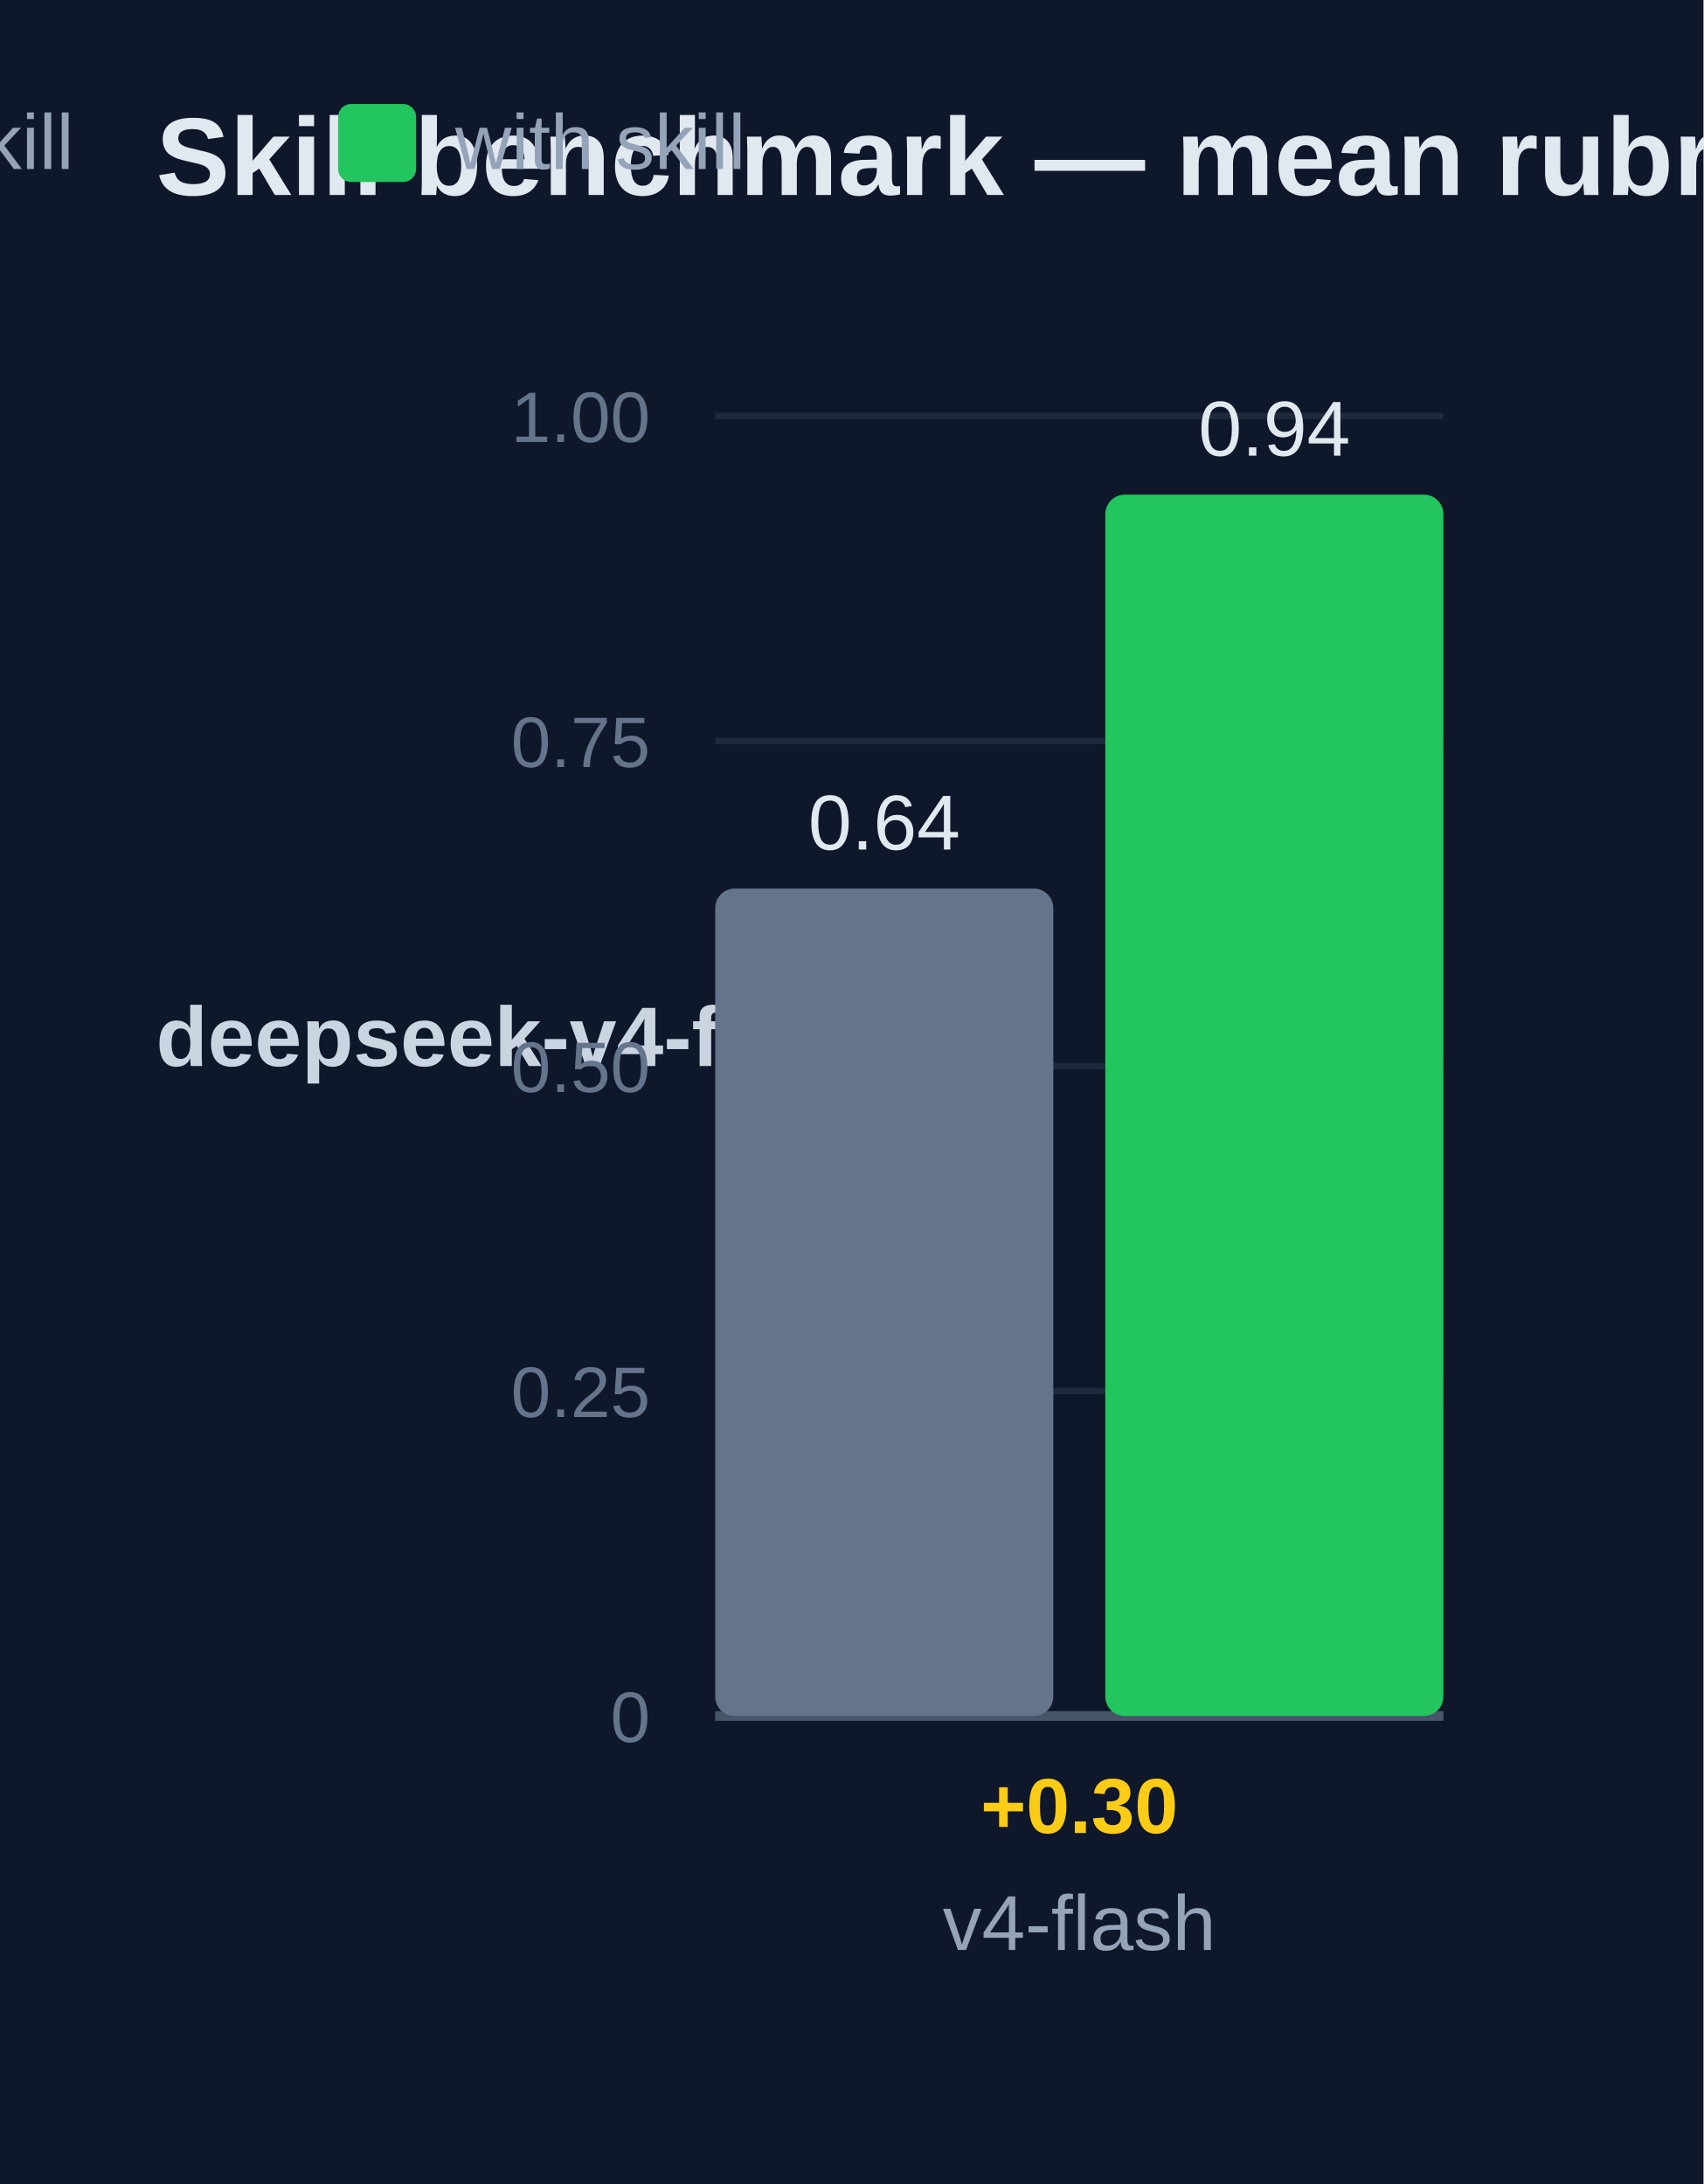
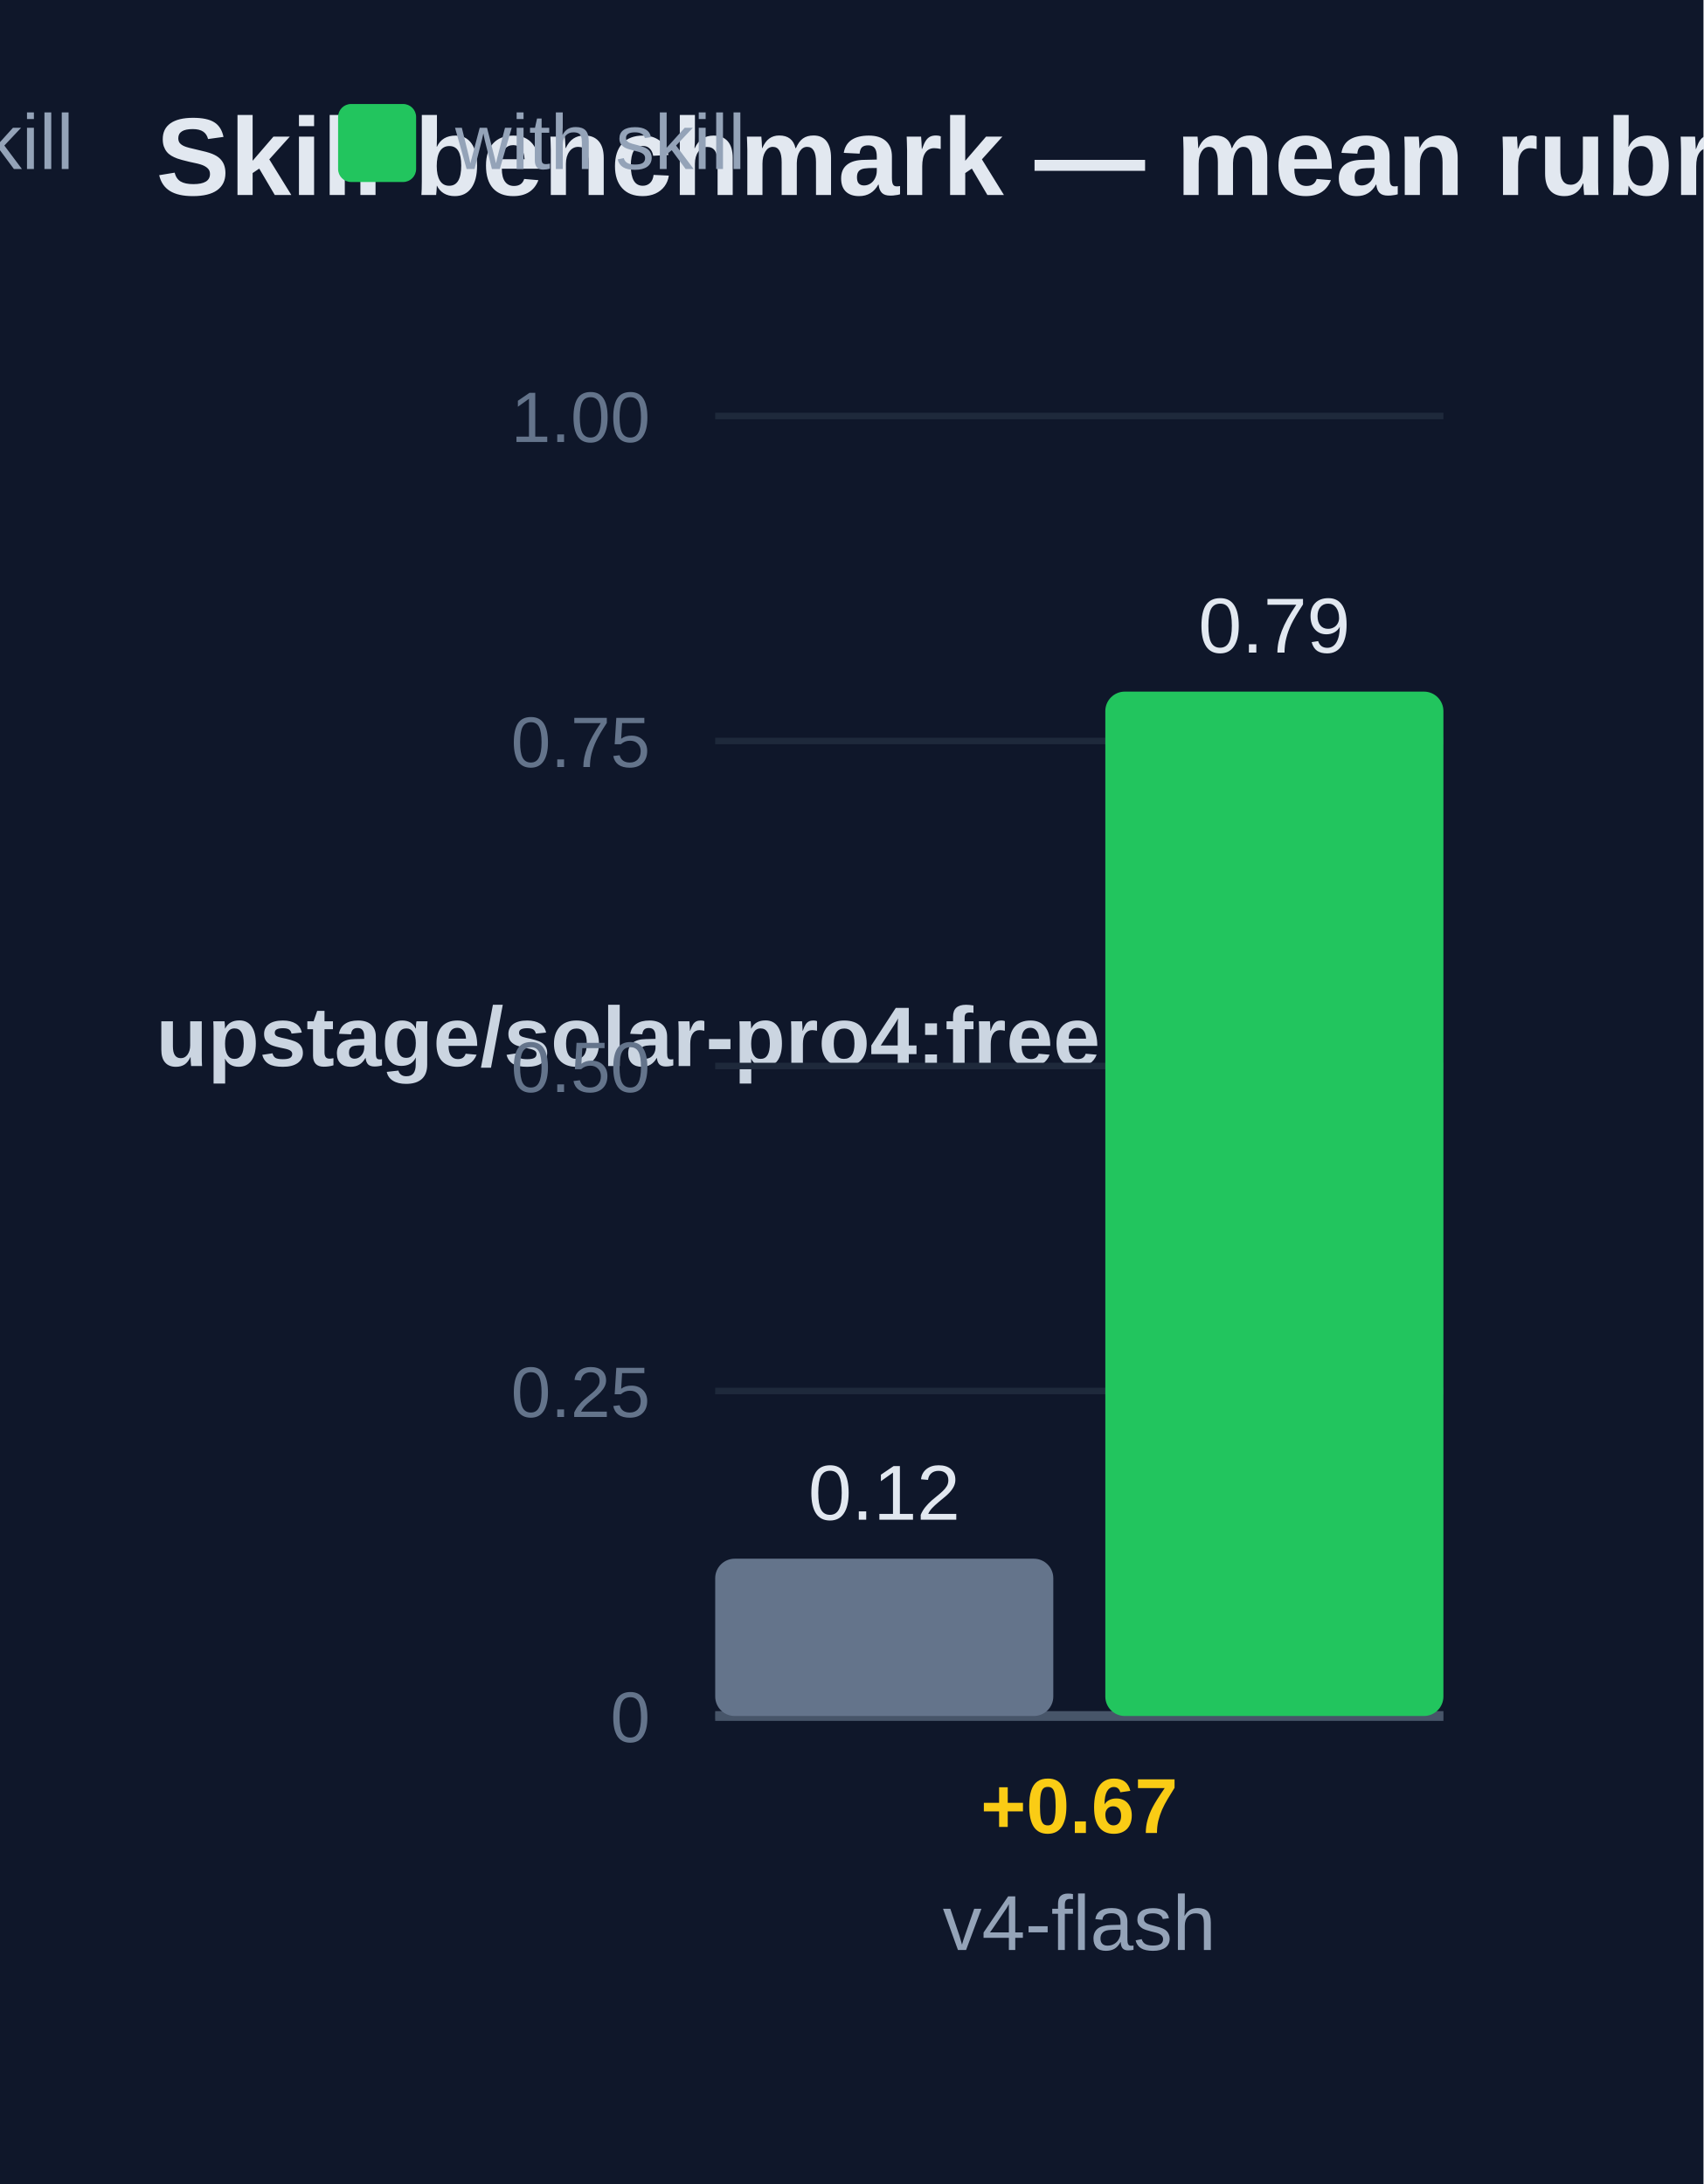
<svg xmlns="http://www.w3.org/2000/svg" width="262" height="336" font-family="Segoe UI, Arial, sans-serif">
  <rect width="100%" height="100%" fill="#0f172a" />
  <text x="24" y="30" fill="#e2e8f0" font-size="17" font-weight="bold">Skill benchmark — mean rubric score (n=3 reps)</text>
  <rect x="-68" y="16" width="12" height="12" rx="2" fill="#64748b" />
  <text x="-50" y="26" fill="#94a3b8" font-size="12">without skill</text>
  <rect x="52" y="16" width="12" height="12" rx="2" fill="#22c55e" />
  <text x="70" y="26" fill="#94a3b8" font-size="12">with skill</text>
-   <text x="24" y="164" fill="#cbd5e1" font-size="13" font-weight="600">deepseek-v4-flash</text>
+   <text x="24" y="164" fill="#cbd5e1" font-size="13" font-weight="600">upstage/solar-pro4:free</text>
  <line x1="110" y1="264.0" x2="222" y2="264.0" stroke="#1e293b" stroke-width="1" />
  <text x="100" y="268.0" fill="#64748b" font-size="11" text-anchor="end">0</text>
  <line x1="110" y1="214.0" x2="222" y2="214.0" stroke="#1e293b" stroke-width="1" />
  <text x="100" y="218.0" fill="#64748b" font-size="11" text-anchor="end">0.25</text>
  <line x1="110" y1="164.0" x2="222" y2="164.0" stroke="#1e293b" stroke-width="1" />
  <text x="100" y="168.0" fill="#64748b" font-size="11" text-anchor="end">0.50</text>
  <line x1="110" y1="114.0" x2="222" y2="114.0" stroke="#1e293b" stroke-width="1" />
  <text x="100" y="118.0" fill="#64748b" font-size="11" text-anchor="end">0.75</text>
  <line x1="110" y1="64.0" x2="222" y2="64.0" stroke="#1e293b" stroke-width="1" />
  <text x="100" y="68.0" fill="#64748b" font-size="11" text-anchor="end">1.00</text>
  <line x1="110" y1="264" x2="222" y2="264" stroke="#475569" stroke-width="1.5" />
-   <rect x="110" y="136.7" width="52" height="127.3" rx="3" fill="#64748b" />
-   <text x="136.0" y="130.7" fill="#e2e8f0" font-size="12" text-anchor="middle">0.64</text>
-   <rect x="170" y="76.1" width="52" height="187.9" rx="3" fill="#22c55e" />
-   <text x="196.0" y="70.1" fill="#e2e8f0" font-size="12" text-anchor="middle">0.94</text>
-   <text x="166.0" y="282" fill="#facc15" font-size="12" font-weight="600" text-anchor="middle">+0.30</text>
+   <rect x="110" y="239.8" width="52" height="24.2" rx="3" fill="#64748b" />
+   <text x="136.0" y="233.8" fill="#e2e8f0" font-size="12" text-anchor="middle">0.12</text>
+   <rect x="170" y="106.4" width="52" height="157.6" rx="3" fill="#22c55e" />
+   <text x="196.0" y="100.4" fill="#e2e8f0" font-size="12" text-anchor="middle">0.79</text>
+   <text x="166.0" y="282" fill="#facc15" font-size="12" font-weight="600" text-anchor="middle">+0.67</text>
  <text x="166.0" y="300" fill="#94a3b8" font-size="12" text-anchor="middle">v4-flash</text>
</svg>
